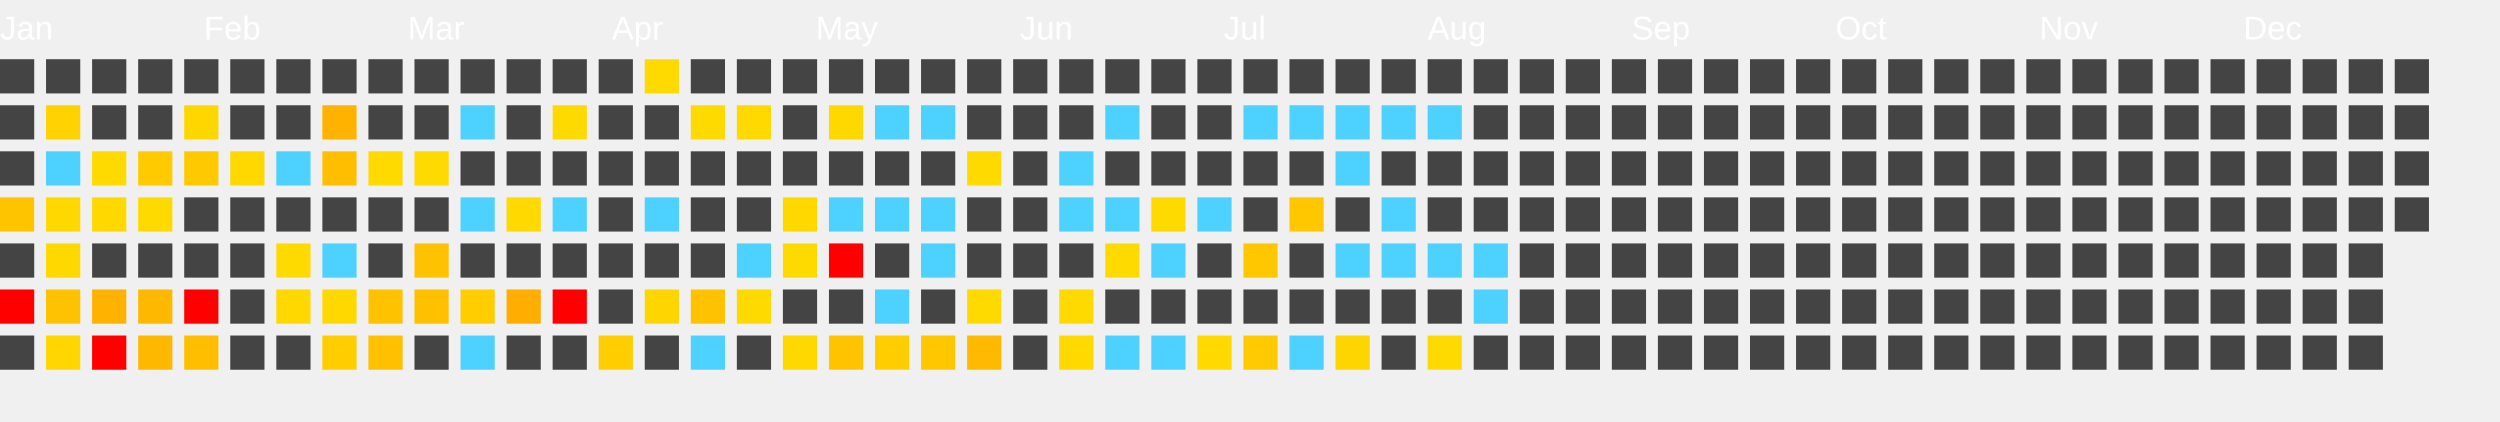
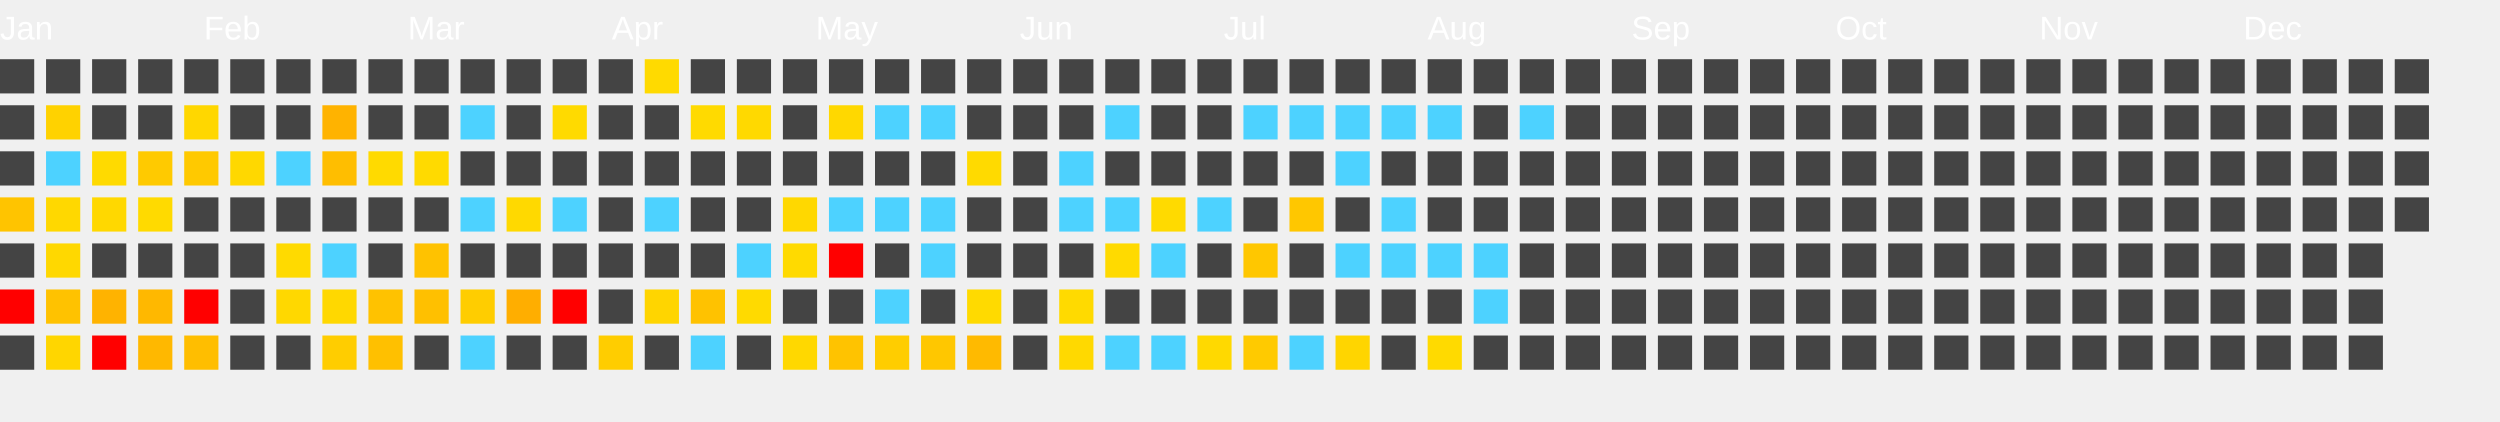
<svg xmlns="http://www.w3.org/2000/svg" baseProfile="full" height="32mm" version="1.1" viewBox="0,0,190,32" width="190mm">
  <defs />
  <rect fill="none" height="32" width="190" x="0" y="0" />
  <text fill="#FFFFFF" style="font-size:2.5px; font-family:Arial" x="0.0" y="3.0">Jan</text>
  <text fill="#FFFFFF" style="font-size:2.5px; font-family:Arial" x="15.5" y="3.0">Feb</text>
  <text fill="#FFFFFF" style="font-size:2.5px; font-family:Arial" x="31.0" y="3.0">Mar</text>
  <text fill="#FFFFFF" style="font-size:2.5px; font-family:Arial" x="46.5" y="3.0">Apr</text>
  <text fill="#FFFFFF" style="font-size:2.5px; font-family:Arial" x="62.0" y="3.0">May</text>
  <text fill="#FFFFFF" style="font-size:2.5px; font-family:Arial" x="77.5" y="3.0">Jun</text>
  <text fill="#FFFFFF" style="font-size:2.5px; font-family:Arial" x="93.0" y="3.0">Jul</text>
  <text fill="#FFFFFF" style="font-size:2.5px; font-family:Arial" x="108.5" y="3.0">Aug</text>
  <text fill="#FFFFFF" style="font-size:2.5px; font-family:Arial" x="124.0" y="3.0">Sep</text>
  <text fill="#FFFFFF" style="font-size:2.5px; font-family:Arial" x="139.5" y="3.0">Oct</text>
  <text fill="#FFFFFF" style="font-size:2.5px; font-family:Arial" x="155.0" y="3.0">Nov</text>
  <text fill="#FFFFFF" style="font-size:2.5px; font-family:Arial" x="170.5" y="3.0">Dec</text>
  <rect fill="#444444" height="2.6" width="2.6" x="0.0" y="4.5" />
  <rect fill="#444444" height="2.6" width="2.6" x="0.0" y="8.0" />
  <rect fill="#444444" height="2.6" width="2.6" x="0.0" y="11.5" />
  <rect fill="#ffc400" height="2.6" width="2.6" x="0.0" y="15.0" />
  <rect fill="#444444" height="2.6" width="2.6" x="0.0" y="18.5" />
  <rect fill="red" height="2.6" width="2.6" x="0.0" y="22.0" />
  <rect fill="#444444" height="2.6" width="2.6" x="0.0" y="25.5" />
  <rect fill="#444444" height="2.6" width="2.6" x="3.5" y="4.5" />
  <rect fill="#ffd200" height="2.6" width="2.6" x="3.5" y="8.0" />
  <rect fill="#4dd2ff" height="2.6" width="2.6" x="3.5" y="11.5" />
  <rect fill="#ffd800" height="2.6" width="2.6" x="3.5" y="15.0" />
  <rect fill="#ffd800" height="2.6" width="2.6" x="3.5" y="18.5" />
  <rect fill="#ffc200" height="2.6" width="2.6" x="3.5" y="22.0" />
  <rect fill="#ffd600" height="2.6" width="2.6" x="3.5" y="25.5" />
  <rect fill="#444444" height="2.6" width="2.6" x="7.0" y="4.5" />
  <rect fill="#444444" height="2.6" width="2.6" x="7.0" y="8.0" />
  <rect fill="#ffda00" height="2.6" width="2.6" x="7.0" y="11.5" />
  <rect fill="#ffd800" height="2.6" width="2.6" x="7.0" y="15.0" />
  <rect fill="#444444" height="2.6" width="2.6" x="7.0" y="18.5" />
  <rect fill="#ffb300" height="2.6" width="2.6" x="7.0" y="22.0" />
  <rect fill="red" height="2.6" width="2.6" x="7.0" y="25.5" />
  <rect fill="#444444" height="2.6" width="2.6" x="10.5" y="4.5" />
  <rect fill="#444444" height="2.6" width="2.6" x="10.5" y="8.0" />
  <rect fill="#ffca00" height="2.6" width="2.6" x="10.5" y="11.5" />
  <rect fill="#ffda00" height="2.6" width="2.6" x="10.5" y="15.0" />
  <rect fill="#444444" height="2.6" width="2.6" x="10.5" y="18.5" />
  <rect fill="#ffb800" height="2.6" width="2.6" x="10.5" y="22.0" />
  <rect fill="#ffb800" height="2.6" width="2.6" x="10.5" y="25.5" />
  <rect fill="#444444" height="2.6" width="2.6" x="14.0" y="4.5" />
  <rect fill="#ffd700" height="2.6" width="2.6" x="14.0" y="8.0" />
  <rect fill="#ffc900" height="2.6" width="2.6" x="14.0" y="11.5" />
  <rect fill="#444444" height="2.6" width="2.6" x="14.0" y="15.0" />
  <rect fill="#444444" height="2.6" width="2.6" x="14.0" y="18.5" />
  <rect fill="red" height="2.6" width="2.6" x="14.0" y="22.0" />
  <rect fill="#ffbe00" height="2.6" width="2.6" x="14.0" y="25.5" />
  <rect fill="#444444" height="2.6" width="2.6" x="17.5" y="4.5" />
  <rect fill="#444444" height="2.6" width="2.6" x="17.5" y="8.0" />
  <rect fill="#ffd800" height="2.6" width="2.6" x="17.5" y="11.5" />
  <rect fill="#444444" height="2.6" width="2.6" x="17.5" y="15.0" />
  <rect fill="#444444" height="2.6" width="2.6" x="17.5" y="18.5" />
  <rect fill="#444444" height="2.6" width="2.6" x="17.5" y="22.0" />
  <rect fill="#444444" height="2.6" width="2.6" x="17.5" y="25.5" />
  <rect fill="#444444" height="2.6" width="2.6" x="21.0" y="4.5" />
  <rect fill="#444444" height="2.6" width="2.6" x="21.0" y="8.0" />
  <rect fill="#4dd2ff" height="2.6" width="2.6" x="21.0" y="11.5" />
  <rect fill="#444444" height="2.6" width="2.6" x="21.0" y="15.0" />
  <rect fill="#ffda00" height="2.6" width="2.6" x="21.0" y="18.5" />
  <rect fill="#ffd800" height="2.6" width="2.6" x="21.0" y="22.0" />
  <rect fill="#444444" height="2.6" width="2.6" x="21.0" y="25.5" />
  <rect fill="#444444" height="2.6" width="2.6" x="24.5" y="4.5" />
  <rect fill="#ffb300" height="2.6" width="2.6" x="24.5" y="8.0" />
  <rect fill="#ffbe00" height="2.6" width="2.6" x="24.5" y="11.5" />
  <rect fill="#444444" height="2.6" width="2.6" x="24.5" y="15.0" />
  <rect fill="#4dd2ff" height="2.6" width="2.6" x="24.5" y="18.5" />
  <rect fill="#ffd800" height="2.6" width="2.6" x="24.5" y="22.0" />
  <rect fill="#ffcd00" height="2.6" width="2.6" x="24.5" y="25.5" />
  <rect fill="#444444" height="2.6" width="2.6" x="28.0" y="4.5" />
  <rect fill="#444444" height="2.6" width="2.6" x="28.0" y="8.0" />
  <rect fill="#ffda00" height="2.6" width="2.6" x="28.0" y="11.5" />
  <rect fill="#444444" height="2.6" width="2.6" x="28.0" y="15.0" />
  <rect fill="#444444" height="2.6" width="2.6" x="28.0" y="18.5" />
  <rect fill="#ffc200" height="2.6" width="2.6" x="28.0" y="22.0" />
  <rect fill="#ffc000" height="2.6" width="2.6" x="28.0" y="25.5" />
  <rect fill="#444444" height="2.6" width="2.6" x="31.5" y="4.5" />
  <rect fill="#444444" height="2.6" width="2.6" x="31.5" y="8.0" />
  <rect fill="#ffda00" height="2.6" width="2.6" x="31.5" y="11.5" />
  <rect fill="#444444" height="2.6" width="2.6" x="31.5" y="15.0" />
  <rect fill="#ffc200" height="2.6" width="2.6" x="31.5" y="18.5" />
  <rect fill="#ffc000" height="2.6" width="2.6" x="31.5" y="22.0" />
  <rect fill="#444444" height="2.6" width="2.6" x="31.5" y="25.5" />
  <rect fill="#444444" height="2.6" width="2.6" x="35.0" y="4.5" />
  <rect fill="#4dd2ff" height="2.6" width="2.6" x="35.0" y="8.0" />
  <rect fill="#444444" height="2.6" width="2.6" x="35.0" y="11.5" />
  <rect fill="#4dd2ff" height="2.6" width="2.6" x="35.0" y="15.0" />
  <rect fill="#444444" height="2.6" width="2.6" x="35.0" y="18.5" />
  <rect fill="#ffcd00" height="2.6" width="2.6" x="35.0" y="22.0" />
  <rect fill="#4dd2ff" height="2.6" width="2.6" x="35.0" y="25.5" />
  <rect fill="#444444" height="2.6" width="2.6" x="38.5" y="4.5" />
  <rect fill="#444444" height="2.6" width="2.6" x="38.5" y="8.0" />
  <rect fill="#444444" height="2.6" width="2.6" x="38.5" y="11.5" />
  <rect fill="#ffd900" height="2.6" width="2.6" x="38.5" y="15.0" />
  <rect fill="#444444" height="2.6" width="2.6" x="38.5" y="18.5" />
  <rect fill="#ffae00" height="2.6" width="2.6" x="38.5" y="22.0" />
  <rect fill="#444444" height="2.6" width="2.6" x="38.5" y="25.5" />
  <rect fill="#444444" height="2.6" width="2.6" x="42.0" y="4.5" />
  <rect fill="#ffda00" height="2.6" width="2.6" x="42.0" y="8.0" />
  <rect fill="#444444" height="2.6" width="2.6" x="42.0" y="11.5" />
  <rect fill="#4dd2ff" height="2.6" width="2.6" x="42.0" y="15.0" />
  <rect fill="#444444" height="2.6" width="2.6" x="42.0" y="18.5" />
  <rect fill="red" height="2.6" width="2.6" x="42.0" y="22.0" />
  <rect fill="#444444" height="2.6" width="2.6" x="42.0" y="25.5" />
  <rect fill="#444444" height="2.6" width="2.6" x="45.5" y="4.5" />
  <rect fill="#444444" height="2.6" width="2.6" x="45.5" y="8.0" />
  <rect fill="#444444" height="2.6" width="2.6" x="45.5" y="11.5" />
  <rect fill="#444444" height="2.6" width="2.6" x="45.5" y="15.0" />
  <rect fill="#444444" height="2.6" width="2.6" x="45.5" y="18.5" />
  <rect fill="#444444" height="2.6" width="2.6" x="45.5" y="22.0" />
  <rect fill="#ffcd00" height="2.6" width="2.6" x="45.5" y="25.5" />
  <rect fill="#ffda00" height="2.6" width="2.6" x="49.0" y="4.5" />
  <rect fill="#444444" height="2.6" width="2.6" x="49.0" y="8.0" />
  <rect fill="#444444" height="2.6" width="2.6" x="49.0" y="11.5" />
  <rect fill="#4dd2ff" height="2.6" width="2.6" x="49.0" y="15.0" />
  <rect fill="#444444" height="2.6" width="2.6" x="49.0" y="18.5" />
  <rect fill="#ffd500" height="2.6" width="2.6" x="49.0" y="22.0" />
  <rect fill="#444444" height="2.6" width="2.6" x="49.0" y="25.5" />
  <rect fill="#444444" height="2.6" width="2.6" x="52.5" y="4.5" />
  <rect fill="#ffda00" height="2.6" width="2.6" x="52.5" y="8.0" />
  <rect fill="#444444" height="2.6" width="2.6" x="52.5" y="11.5" />
  <rect fill="#444444" height="2.6" width="2.6" x="52.5" y="15.0" />
  <rect fill="#444444" height="2.6" width="2.6" x="52.5" y="18.5" />
  <rect fill="#ffc200" height="2.6" width="2.6" x="52.5" y="22.0" />
  <rect fill="#4dd2ff" height="2.6" width="2.6" x="52.5" y="25.5" />
  <rect fill="#444444" height="2.6" width="2.6" x="56.0" y="4.5" />
  <rect fill="#ffd900" height="2.6" width="2.6" x="56.0" y="8.0" />
  <rect fill="#444444" height="2.6" width="2.6" x="56.0" y="11.5" />
  <rect fill="#444444" height="2.6" width="2.6" x="56.0" y="15.0" />
  <rect fill="#4dd2ff" height="2.6" width="2.6" x="56.0" y="18.5" />
  <rect fill="#ffda00" height="2.6" width="2.6" x="56.0" y="22.0" />
  <rect fill="#444444" height="2.6" width="2.6" x="56.0" y="25.5" />
  <rect fill="#444444" height="2.6" width="2.6" x="59.5" y="4.5" />
  <rect fill="#444444" height="2.6" width="2.6" x="59.5" y="8.0" />
  <rect fill="#444444" height="2.6" width="2.6" x="59.5" y="11.5" />
  <rect fill="#ffd800" height="2.6" width="2.6" x="59.5" y="15.0" />
  <rect fill="#ffda00" height="2.6" width="2.6" x="59.5" y="18.5" />
  <rect fill="#444444" height="2.6" width="2.6" x="59.5" y="22.0" />
  <rect fill="#ffd800" height="2.6" width="2.6" x="59.5" y="25.5" />
  <rect fill="#444444" height="2.6" width="2.6" x="63.0" y="4.5" />
  <rect fill="#ffd800" height="2.6" width="2.6" x="63.0" y="8.0" />
  <rect fill="#444444" height="2.6" width="2.6" x="63.0" y="11.5" />
  <rect fill="#4dd2ff" height="2.6" width="2.6" x="63.0" y="15.0" />
  <rect fill="red" height="2.6" width="2.6" x="63.0" y="18.5" />
  <rect fill="#444444" height="2.6" width="2.6" x="63.0" y="22.0" />
  <rect fill="#ffc300" height="2.6" width="2.6" x="63.0" y="25.5" />
  <rect fill="#444444" height="2.6" width="2.6" x="66.5" y="4.5" />
  <rect fill="#4dd2ff" height="2.6" width="2.6" x="66.5" y="8.0" />
  <rect fill="#444444" height="2.6" width="2.6" x="66.5" y="11.5" />
  <rect fill="#4dd2ff" height="2.6" width="2.6" x="66.5" y="15.0" />
  <rect fill="#444444" height="2.6" width="2.6" x="66.5" y="18.5" />
  <rect fill="#4dd2ff" height="2.6" width="2.6" x="66.5" y="22.0" />
  <rect fill="#ffcd00" height="2.6" width="2.6" x="66.5" y="25.5" />
  <rect fill="#444444" height="2.6" width="2.6" x="70.0" y="4.5" />
  <rect fill="#4dd2ff" height="2.6" width="2.6" x="70.0" y="8.0" />
  <rect fill="#444444" height="2.6" width="2.6" x="70.0" y="11.5" />
  <rect fill="#4dd2ff" height="2.6" width="2.6" x="70.0" y="15.0" />
  <rect fill="#4dd2ff" height="2.6" width="2.6" x="70.0" y="18.5" />
  <rect fill="#444444" height="2.6" width="2.6" x="70.0" y="22.0" />
  <rect fill="#ffc700" height="2.6" width="2.6" x="70.0" y="25.5" />
  <rect fill="#444444" height="2.6" width="2.6" x="73.5" y="4.5" />
  <rect fill="#444444" height="2.6" width="2.6" x="73.5" y="8.0" />
  <rect fill="#ffda00" height="2.6" width="2.6" x="73.5" y="11.5" />
  <rect fill="#444444" height="2.6" width="2.6" x="73.5" y="15.0" />
  <rect fill="#444444" height="2.6" width="2.6" x="73.5" y="18.5" />
  <rect fill="#ffda00" height="2.6" width="2.6" x="73.5" y="22.0" />
  <rect fill="#ffba00" height="2.6" width="2.6" x="73.5" y="25.5" />
  <rect fill="#444444" height="2.6" width="2.6" x="77.0" y="4.5" />
  <rect fill="#444444" height="2.6" width="2.6" x="77.0" y="8.0" />
  <rect fill="#444444" height="2.6" width="2.6" x="77.0" y="11.5" />
  <rect fill="#444444" height="2.6" width="2.6" x="77.0" y="15.0" />
  <rect fill="#444444" height="2.6" width="2.6" x="77.0" y="18.5" />
  <rect fill="#444444" height="2.6" width="2.6" x="77.0" y="22.0" />
  <rect fill="#444444" height="2.6" width="2.6" x="77.0" y="25.5" />
  <rect fill="#444444" height="2.6" width="2.6" x="80.5" y="4.5" />
  <rect fill="#444444" height="2.6" width="2.6" x="80.5" y="8.0" />
  <rect fill="#4dd2ff" height="2.6" width="2.6" x="80.5" y="11.5" />
  <rect fill="#4dd2ff" height="2.6" width="2.6" x="80.5" y="15.0" />
  <rect fill="#444444" height="2.6" width="2.6" x="80.5" y="18.5" />
  <rect fill="#ffda00" height="2.6" width="2.6" x="80.5" y="22.0" />
  <rect fill="#ffd900" height="2.6" width="2.6" x="80.5" y="25.5" />
  <rect fill="#444444" height="2.6" width="2.6" x="84.0" y="4.5" />
  <rect fill="#4dd2ff" height="2.6" width="2.6" x="84.0" y="8.0" />
  <rect fill="#444444" height="2.6" width="2.6" x="84.0" y="11.5" />
  <rect fill="#4dd2ff" height="2.6" width="2.6" x="84.0" y="15.0" />
  <rect fill="#ffda00" height="2.6" width="2.6" x="84.0" y="18.5" />
  <rect fill="#444444" height="2.6" width="2.6" x="84.0" y="22.0" />
  <rect fill="#4dd2ff" height="2.6" width="2.6" x="84.0" y="25.5" />
  <rect fill="#444444" height="2.6" width="2.6" x="87.5" y="4.5" />
  <rect fill="#444444" height="2.6" width="2.6" x="87.5" y="8.0" />
  <rect fill="#444444" height="2.6" width="2.6" x="87.5" y="11.5" />
  <rect fill="#ffda00" height="2.6" width="2.6" x="87.5" y="15.0" />
  <rect fill="#4dd2ff" height="2.6" width="2.6" x="87.5" y="18.5" />
  <rect fill="#444444" height="2.6" width="2.6" x="87.5" y="22.0" />
  <rect fill="#4dd2ff" height="2.6" width="2.6" x="87.5" y="25.5" />
  <rect fill="#444444" height="2.6" width="2.6" x="91.0" y="4.5" />
  <rect fill="#444444" height="2.6" width="2.6" x="91.0" y="8.0" />
  <rect fill="#444444" height="2.6" width="2.6" x="91.0" y="11.5" />
  <rect fill="#4dd2ff" height="2.6" width="2.6" x="91.0" y="15.0" />
  <rect fill="#444444" height="2.6" width="2.6" x="91.0" y="18.5" />
  <rect fill="#444444" height="2.6" width="2.6" x="91.0" y="22.0" />
  <rect fill="#ffd900" height="2.6" width="2.6" x="91.0" y="25.5" />
  <rect fill="#444444" height="2.6" width="2.6" x="94.5" y="4.5" />
  <rect fill="#4dd2ff" height="2.6" width="2.6" x="94.5" y="8.0" />
  <rect fill="#444444" height="2.6" width="2.6" x="94.5" y="11.5" />
  <rect fill="#444444" height="2.6" width="2.6" x="94.5" y="15.0" />
  <rect fill="#ffc700" height="2.6" width="2.6" x="94.5" y="18.5" />
  <rect fill="#444444" height="2.6" width="2.6" x="94.5" y="22.0" />
  <rect fill="#ffca00" height="2.6" width="2.6" x="94.5" y="25.5" />
  <rect fill="#444444" height="2.6" width="2.6" x="98.0" y="4.5" />
  <rect fill="#4dd2ff" height="2.6" width="2.6" x="98.0" y="8.0" />
  <rect fill="#444444" height="2.6" width="2.6" x="98.0" y="11.5" />
  <rect fill="#ffc700" height="2.6" width="2.6" x="98.0" y="15.0" />
  <rect fill="#444444" height="2.6" width="2.6" x="98.0" y="18.5" />
  <rect fill="#444444" height="2.6" width="2.6" x="98.0" y="22.0" />
  <rect fill="#4dd2ff" height="2.6" width="2.6" x="98.0" y="25.5" />
  <rect fill="#444444" height="2.6" width="2.6" x="101.5" y="4.5" />
  <rect fill="#4dd2ff" height="2.6" width="2.6" x="101.5" y="8.0" />
  <rect fill="#4dd2ff" height="2.6" width="2.6" x="101.5" y="11.5" />
  <rect fill="#444444" height="2.6" width="2.6" x="101.5" y="15.0" />
  <rect fill="#4dd2ff" height="2.6" width="2.6" x="101.5" y="18.5" />
  <rect fill="#444444" height="2.6" width="2.6" x="101.5" y="22.0" />
  <rect fill="#ffd500" height="2.6" width="2.6" x="101.5" y="25.5" />
  <rect fill="#444444" height="2.6" width="2.6" x="105.0" y="4.5" />
  <rect fill="#4dd2ff" height="2.6" width="2.6" x="105.0" y="8.0" />
  <rect fill="#444444" height="2.6" width="2.6" x="105.0" y="11.5" />
  <rect fill="#4dd2ff" height="2.6" width="2.6" x="105.0" y="15.0" />
  <rect fill="#4dd2ff" height="2.6" width="2.6" x="105.0" y="18.5" />
  <rect fill="#444444" height="2.6" width="2.6" x="105.0" y="22.0" />
  <rect fill="#444444" height="2.6" width="2.6" x="105.0" y="25.5" />
  <rect fill="#444444" height="2.6" width="2.6" x="108.5" y="4.5" />
  <rect fill="#4dd2ff" height="2.6" width="2.6" x="108.5" y="8.0" />
  <rect fill="#444444" height="2.6" width="2.6" x="108.5" y="11.5" />
  <rect fill="#444444" height="2.6" width="2.6" x="108.5" y="15.0" />
  <rect fill="#4dd2ff" height="2.6" width="2.6" x="108.5" y="18.5" />
  <rect fill="#444444" height="2.6" width="2.6" x="108.5" y="22.0" />
  <rect fill="#ffda00" height="2.6" width="2.6" x="108.5" y="25.5" />
  <rect fill="#444444" height="2.6" width="2.6" x="112.0" y="4.5" />
  <rect fill="#444444" height="2.6" width="2.6" x="112.0" y="8.0" />
  <rect fill="#444444" height="2.6" width="2.6" x="112.0" y="11.5" />
  <rect fill="#444444" height="2.6" width="2.6" x="112.0" y="15.0" />
  <rect fill="#4dd2ff" height="2.6" width="2.6" x="112.0" y="18.5" />
  <rect fill="#4dd2ff" height="2.6" width="2.6" x="112.0" y="22.0" />
  <rect fill="#444444" height="2.6" width="2.6" x="112.0" y="25.5" />
  <rect fill="#444444" height="2.6" width="2.6" x="115.5" y="4.5" />
-   <rect fill="#444444" height="2.6" width="2.6" x="115.5" y="8.0" />
+   <rect fill="#4dd2ff" height="2.6" width="2.6" x="115.5" y="8.0" />
  <rect fill="#444444" height="2.6" width="2.6" x="115.5" y="11.5" />
  <rect fill="#444444" height="2.6" width="2.6" x="115.5" y="15.0" />
  <rect fill="#444444" height="2.6" width="2.6" x="115.5" y="18.5" />
  <rect fill="#444444" height="2.6" width="2.6" x="115.5" y="22.0" />
  <rect fill="#444444" height="2.6" width="2.6" x="115.5" y="25.5" />
  <rect fill="#444444" height="2.6" width="2.6" x="119.0" y="4.5" />
  <rect fill="#444444" height="2.6" width="2.6" x="119.0" y="8.0" />
  <rect fill="#444444" height="2.6" width="2.6" x="119.0" y="11.5" />
  <rect fill="#444444" height="2.6" width="2.6" x="119.0" y="15.0" />
  <rect fill="#444444" height="2.6" width="2.6" x="119.0" y="18.5" />
  <rect fill="#444444" height="2.6" width="2.6" x="119.0" y="22.0" />
  <rect fill="#444444" height="2.6" width="2.6" x="119.0" y="25.5" />
  <rect fill="#444444" height="2.6" width="2.6" x="122.5" y="4.5" />
  <rect fill="#444444" height="2.6" width="2.6" x="122.5" y="8.0" />
  <rect fill="#444444" height="2.6" width="2.6" x="122.5" y="11.5" />
  <rect fill="#444444" height="2.6" width="2.6" x="122.5" y="15.0" />
  <rect fill="#444444" height="2.6" width="2.6" x="122.5" y="18.5" />
  <rect fill="#444444" height="2.6" width="2.6" x="122.5" y="22.0" />
  <rect fill="#444444" height="2.6" width="2.6" x="122.5" y="25.5" />
  <rect fill="#444444" height="2.6" width="2.6" x="126.0" y="4.5" />
  <rect fill="#444444" height="2.6" width="2.6" x="126.0" y="8.0" />
  <rect fill="#444444" height="2.6" width="2.6" x="126.0" y="11.5" />
  <rect fill="#444444" height="2.6" width="2.6" x="126.0" y="15.0" />
  <rect fill="#444444" height="2.6" width="2.6" x="126.0" y="18.5" />
  <rect fill="#444444" height="2.6" width="2.6" x="126.0" y="22.0" />
  <rect fill="#444444" height="2.6" width="2.6" x="126.0" y="25.5" />
  <rect fill="#444444" height="2.6" width="2.6" x="129.5" y="4.5" />
  <rect fill="#444444" height="2.6" width="2.6" x="129.5" y="8.0" />
  <rect fill="#444444" height="2.6" width="2.6" x="129.5" y="11.5" />
  <rect fill="#444444" height="2.6" width="2.6" x="129.5" y="15.0" />
  <rect fill="#444444" height="2.6" width="2.6" x="129.5" y="18.5" />
  <rect fill="#444444" height="2.6" width="2.6" x="129.5" y="22.0" />
  <rect fill="#444444" height="2.6" width="2.6" x="129.5" y="25.5" />
  <rect fill="#444444" height="2.6" width="2.6" x="133.0" y="4.5" />
  <rect fill="#444444" height="2.6" width="2.6" x="133.0" y="8.0" />
  <rect fill="#444444" height="2.6" width="2.6" x="133.0" y="11.5" />
  <rect fill="#444444" height="2.6" width="2.6" x="133.0" y="15.0" />
  <rect fill="#444444" height="2.6" width="2.6" x="133.0" y="18.5" />
  <rect fill="#444444" height="2.6" width="2.6" x="133.0" y="22.0" />
  <rect fill="#444444" height="2.6" width="2.6" x="133.0" y="25.5" />
  <rect fill="#444444" height="2.6" width="2.6" x="136.5" y="4.5" />
  <rect fill="#444444" height="2.6" width="2.6" x="136.5" y="8.0" />
  <rect fill="#444444" height="2.6" width="2.6" x="136.5" y="11.5" />
  <rect fill="#444444" height="2.6" width="2.6" x="136.5" y="15.0" />
  <rect fill="#444444" height="2.6" width="2.6" x="136.5" y="18.5" />
  <rect fill="#444444" height="2.6" width="2.6" x="136.5" y="22.0" />
  <rect fill="#444444" height="2.6" width="2.6" x="136.5" y="25.5" />
  <rect fill="#444444" height="2.6" width="2.6" x="140.0" y="4.5" />
  <rect fill="#444444" height="2.6" width="2.6" x="140.0" y="8.0" />
  <rect fill="#444444" height="2.6" width="2.6" x="140.0" y="11.5" />
  <rect fill="#444444" height="2.6" width="2.6" x="140.0" y="15.0" />
  <rect fill="#444444" height="2.6" width="2.6" x="140.0" y="18.5" />
  <rect fill="#444444" height="2.6" width="2.6" x="140.0" y="22.0" />
  <rect fill="#444444" height="2.6" width="2.6" x="140.0" y="25.5" />
  <rect fill="#444444" height="2.6" width="2.6" x="143.5" y="4.5" />
  <rect fill="#444444" height="2.6" width="2.6" x="143.5" y="8.0" />
  <rect fill="#444444" height="2.6" width="2.6" x="143.5" y="11.5" />
  <rect fill="#444444" height="2.6" width="2.6" x="143.5" y="15.0" />
  <rect fill="#444444" height="2.6" width="2.6" x="143.5" y="18.5" />
  <rect fill="#444444" height="2.6" width="2.6" x="143.5" y="22.0" />
  <rect fill="#444444" height="2.6" width="2.6" x="143.5" y="25.5" />
  <rect fill="#444444" height="2.6" width="2.6" x="147.0" y="4.5" />
  <rect fill="#444444" height="2.6" width="2.6" x="147.0" y="8.0" />
  <rect fill="#444444" height="2.6" width="2.6" x="147.0" y="11.5" />
  <rect fill="#444444" height="2.6" width="2.6" x="147.0" y="15.0" />
  <rect fill="#444444" height="2.6" width="2.6" x="147.0" y="18.5" />
  <rect fill="#444444" height="2.6" width="2.6" x="147.0" y="22.0" />
  <rect fill="#444444" height="2.6" width="2.6" x="147.0" y="25.5" />
  <rect fill="#444444" height="2.6" width="2.6" x="150.5" y="4.5" />
  <rect fill="#444444" height="2.6" width="2.6" x="150.5" y="8.0" />
  <rect fill="#444444" height="2.6" width="2.6" x="150.5" y="11.5" />
  <rect fill="#444444" height="2.6" width="2.6" x="150.5" y="15.0" />
  <rect fill="#444444" height="2.6" width="2.6" x="150.5" y="18.5" />
  <rect fill="#444444" height="2.6" width="2.6" x="150.5" y="22.0" />
  <rect fill="#444444" height="2.6" width="2.6" x="150.5" y="25.5" />
  <rect fill="#444444" height="2.6" width="2.6" x="154.0" y="4.5" />
  <rect fill="#444444" height="2.6" width="2.6" x="154.0" y="8.0" />
  <rect fill="#444444" height="2.6" width="2.6" x="154.0" y="11.5" />
  <rect fill="#444444" height="2.6" width="2.6" x="154.0" y="15.0" />
  <rect fill="#444444" height="2.6" width="2.6" x="154.0" y="18.5" />
  <rect fill="#444444" height="2.6" width="2.6" x="154.0" y="22.0" />
  <rect fill="#444444" height="2.6" width="2.6" x="154.0" y="25.5" />
  <rect fill="#444444" height="2.6" width="2.6" x="157.5" y="4.5" />
  <rect fill="#444444" height="2.6" width="2.6" x="157.5" y="8.0" />
  <rect fill="#444444" height="2.6" width="2.6" x="157.5" y="11.5" />
  <rect fill="#444444" height="2.6" width="2.6" x="157.5" y="15.0" />
  <rect fill="#444444" height="2.6" width="2.6" x="157.5" y="18.5" />
  <rect fill="#444444" height="2.6" width="2.6" x="157.5" y="22.0" />
  <rect fill="#444444" height="2.6" width="2.6" x="157.5" y="25.5" />
  <rect fill="#444444" height="2.6" width="2.6" x="161.0" y="4.5" />
  <rect fill="#444444" height="2.6" width="2.6" x="161.0" y="8.0" />
  <rect fill="#444444" height="2.6" width="2.6" x="161.0" y="11.5" />
  <rect fill="#444444" height="2.6" width="2.6" x="161.0" y="15.0" />
  <rect fill="#444444" height="2.6" width="2.6" x="161.0" y="18.5" />
  <rect fill="#444444" height="2.6" width="2.6" x="161.0" y="22.0" />
  <rect fill="#444444" height="2.6" width="2.6" x="161.0" y="25.5" />
  <rect fill="#444444" height="2.6" width="2.6" x="164.5" y="4.5" />
  <rect fill="#444444" height="2.6" width="2.6" x="164.5" y="8.0" />
  <rect fill="#444444" height="2.6" width="2.6" x="164.5" y="11.5" />
  <rect fill="#444444" height="2.6" width="2.6" x="164.5" y="15.0" />
  <rect fill="#444444" height="2.6" width="2.6" x="164.5" y="18.5" />
  <rect fill="#444444" height="2.6" width="2.6" x="164.5" y="22.0" />
  <rect fill="#444444" height="2.6" width="2.6" x="164.5" y="25.5" />
  <rect fill="#444444" height="2.6" width="2.6" x="168.0" y="4.5" />
  <rect fill="#444444" height="2.6" width="2.6" x="168.0" y="8.0" />
  <rect fill="#444444" height="2.6" width="2.6" x="168.0" y="11.5" />
  <rect fill="#444444" height="2.6" width="2.6" x="168.0" y="15.0" />
  <rect fill="#444444" height="2.6" width="2.6" x="168.0" y="18.5" />
  <rect fill="#444444" height="2.6" width="2.6" x="168.0" y="22.0" />
  <rect fill="#444444" height="2.6" width="2.6" x="168.0" y="25.5" />
  <rect fill="#444444" height="2.6" width="2.6" x="171.5" y="4.5" />
  <rect fill="#444444" height="2.6" width="2.6" x="171.5" y="8.0" />
  <rect fill="#444444" height="2.6" width="2.6" x="171.5" y="11.5" />
  <rect fill="#444444" height="2.6" width="2.6" x="171.5" y="15.0" />
  <rect fill="#444444" height="2.6" width="2.6" x="171.5" y="18.5" />
  <rect fill="#444444" height="2.6" width="2.6" x="171.5" y="22.0" />
  <rect fill="#444444" height="2.6" width="2.6" x="171.5" y="25.5" />
  <rect fill="#444444" height="2.6" width="2.6" x="175.0" y="4.5" />
  <rect fill="#444444" height="2.6" width="2.6" x="175.0" y="8.0" />
  <rect fill="#444444" height="2.6" width="2.6" x="175.0" y="11.5" />
  <rect fill="#444444" height="2.6" width="2.6" x="175.0" y="15.0" />
  <rect fill="#444444" height="2.6" width="2.6" x="175.0" y="18.5" />
  <rect fill="#444444" height="2.6" width="2.6" x="175.0" y="22.0" />
  <rect fill="#444444" height="2.6" width="2.6" x="175.0" y="25.5" />
  <rect fill="#444444" height="2.6" width="2.6" x="178.5" y="4.5" />
  <rect fill="#444444" height="2.6" width="2.6" x="178.5" y="8.0" />
  <rect fill="#444444" height="2.6" width="2.6" x="178.5" y="11.5" />
  <rect fill="#444444" height="2.6" width="2.6" x="178.5" y="15.0" />
  <rect fill="#444444" height="2.6" width="2.6" x="178.5" y="18.5" />
  <rect fill="#444444" height="2.6" width="2.6" x="178.5" y="22.0" />
  <rect fill="#444444" height="2.6" width="2.6" x="178.5" y="25.5" />
  <rect fill="#444444" height="2.6" width="2.6" x="182.0" y="4.5" />
  <rect fill="#444444" height="2.6" width="2.6" x="182.0" y="8.0" />
  <rect fill="#444444" height="2.6" width="2.6" x="182.0" y="11.5" />
  <rect fill="#444444" height="2.6" width="2.6" x="182.0" y="15.0" />
</svg>
